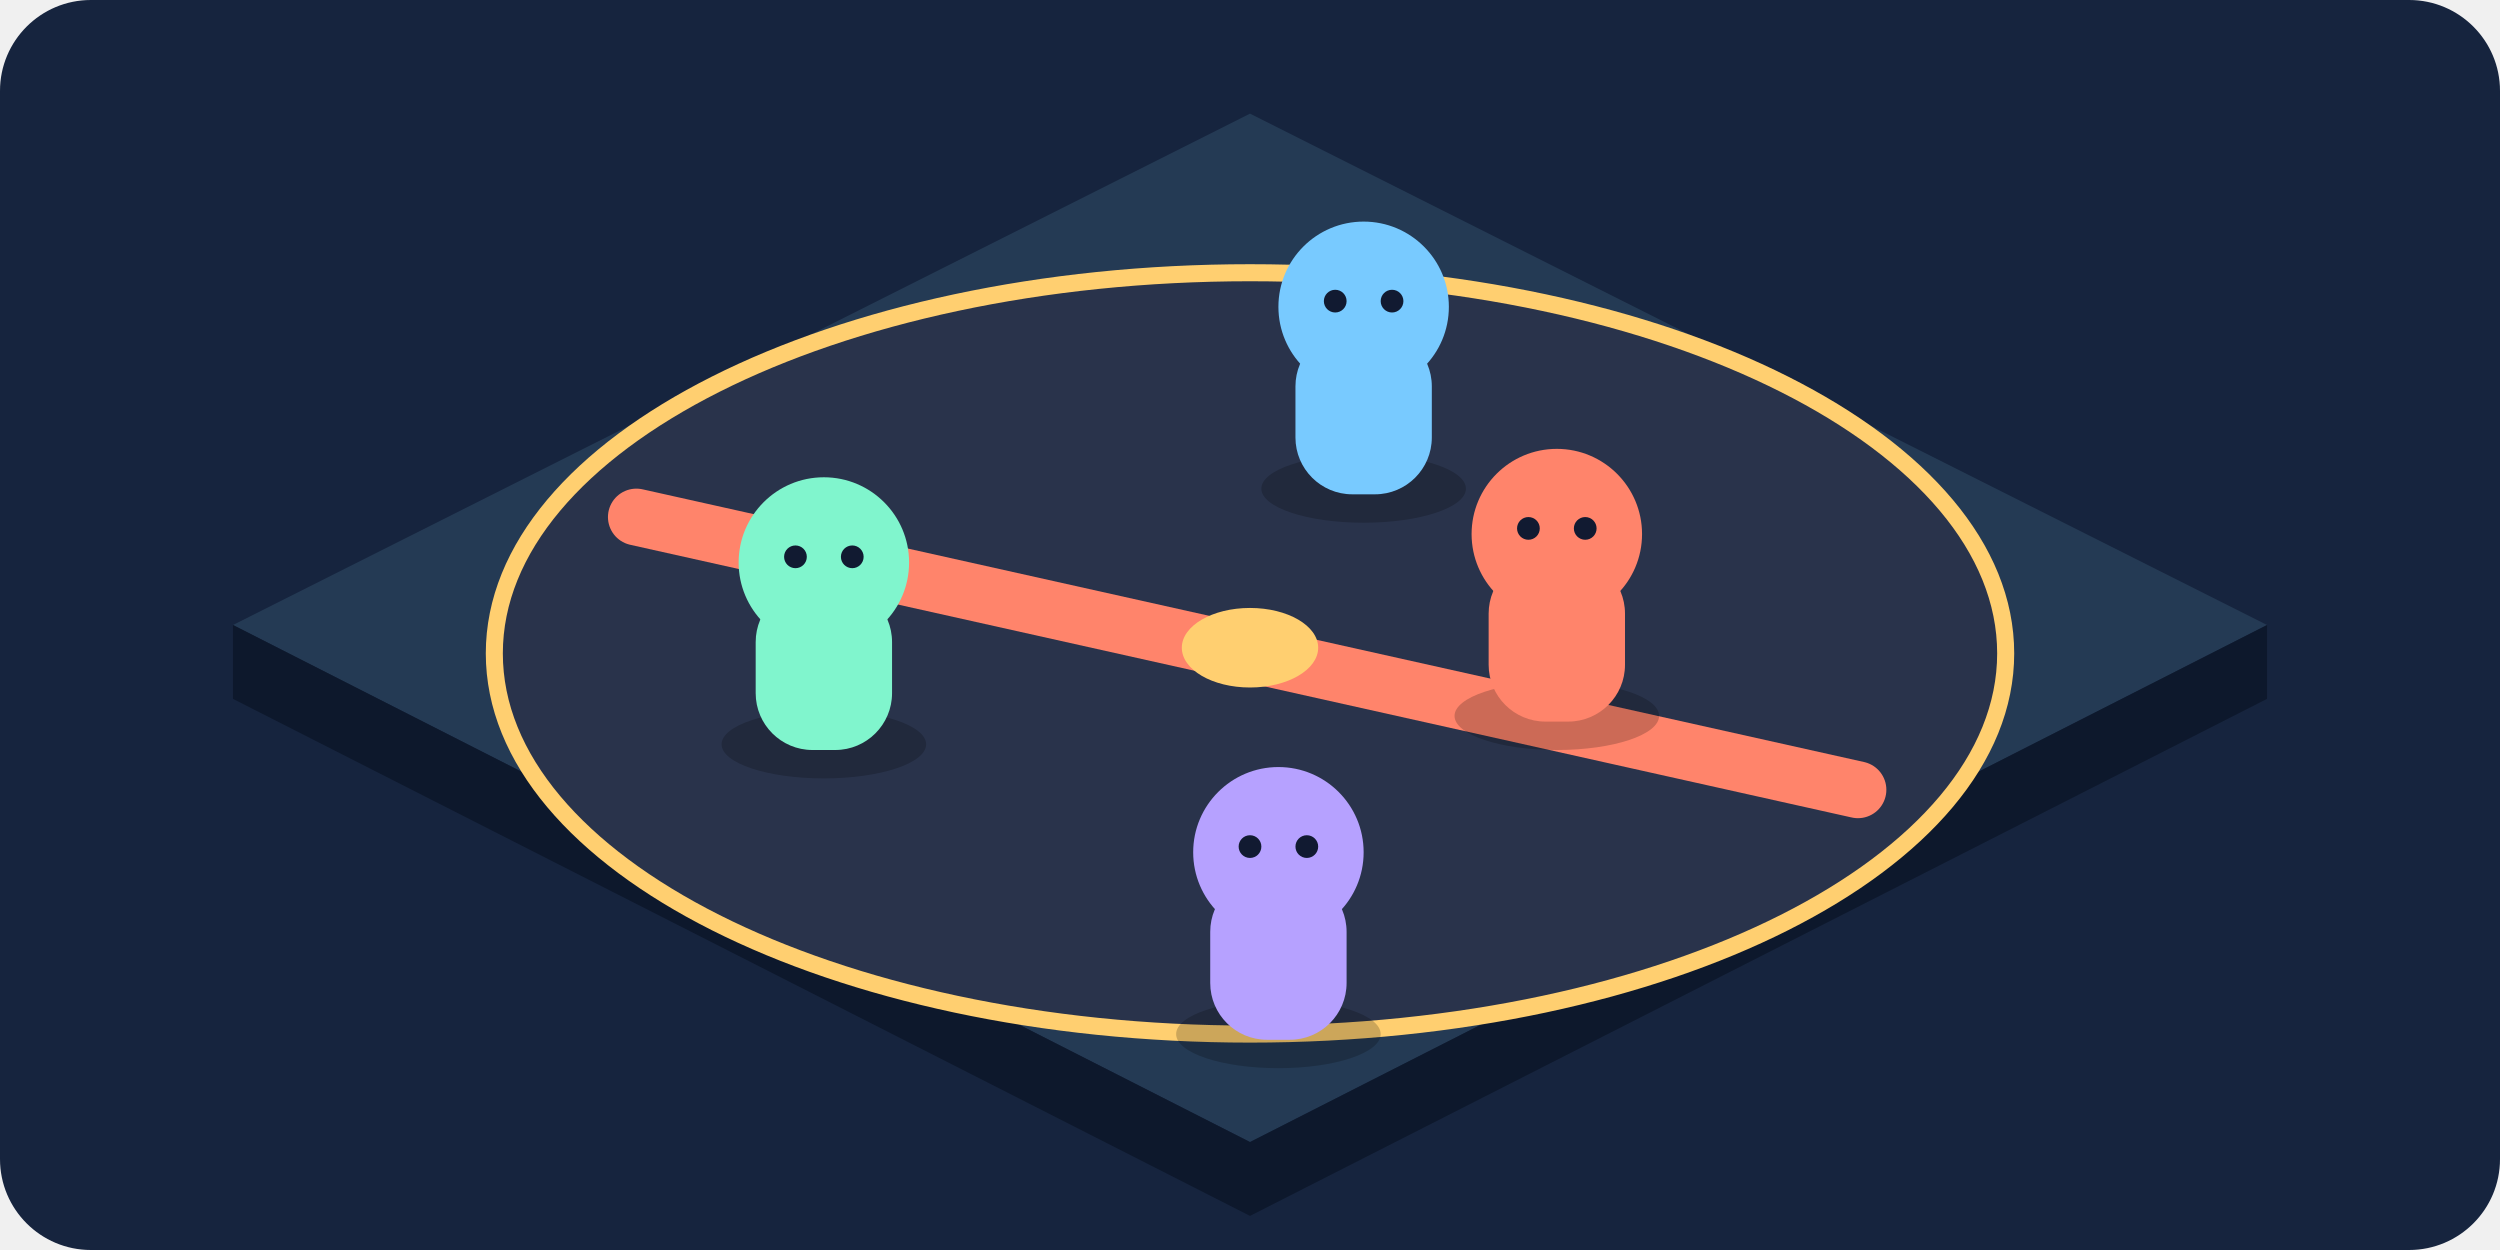
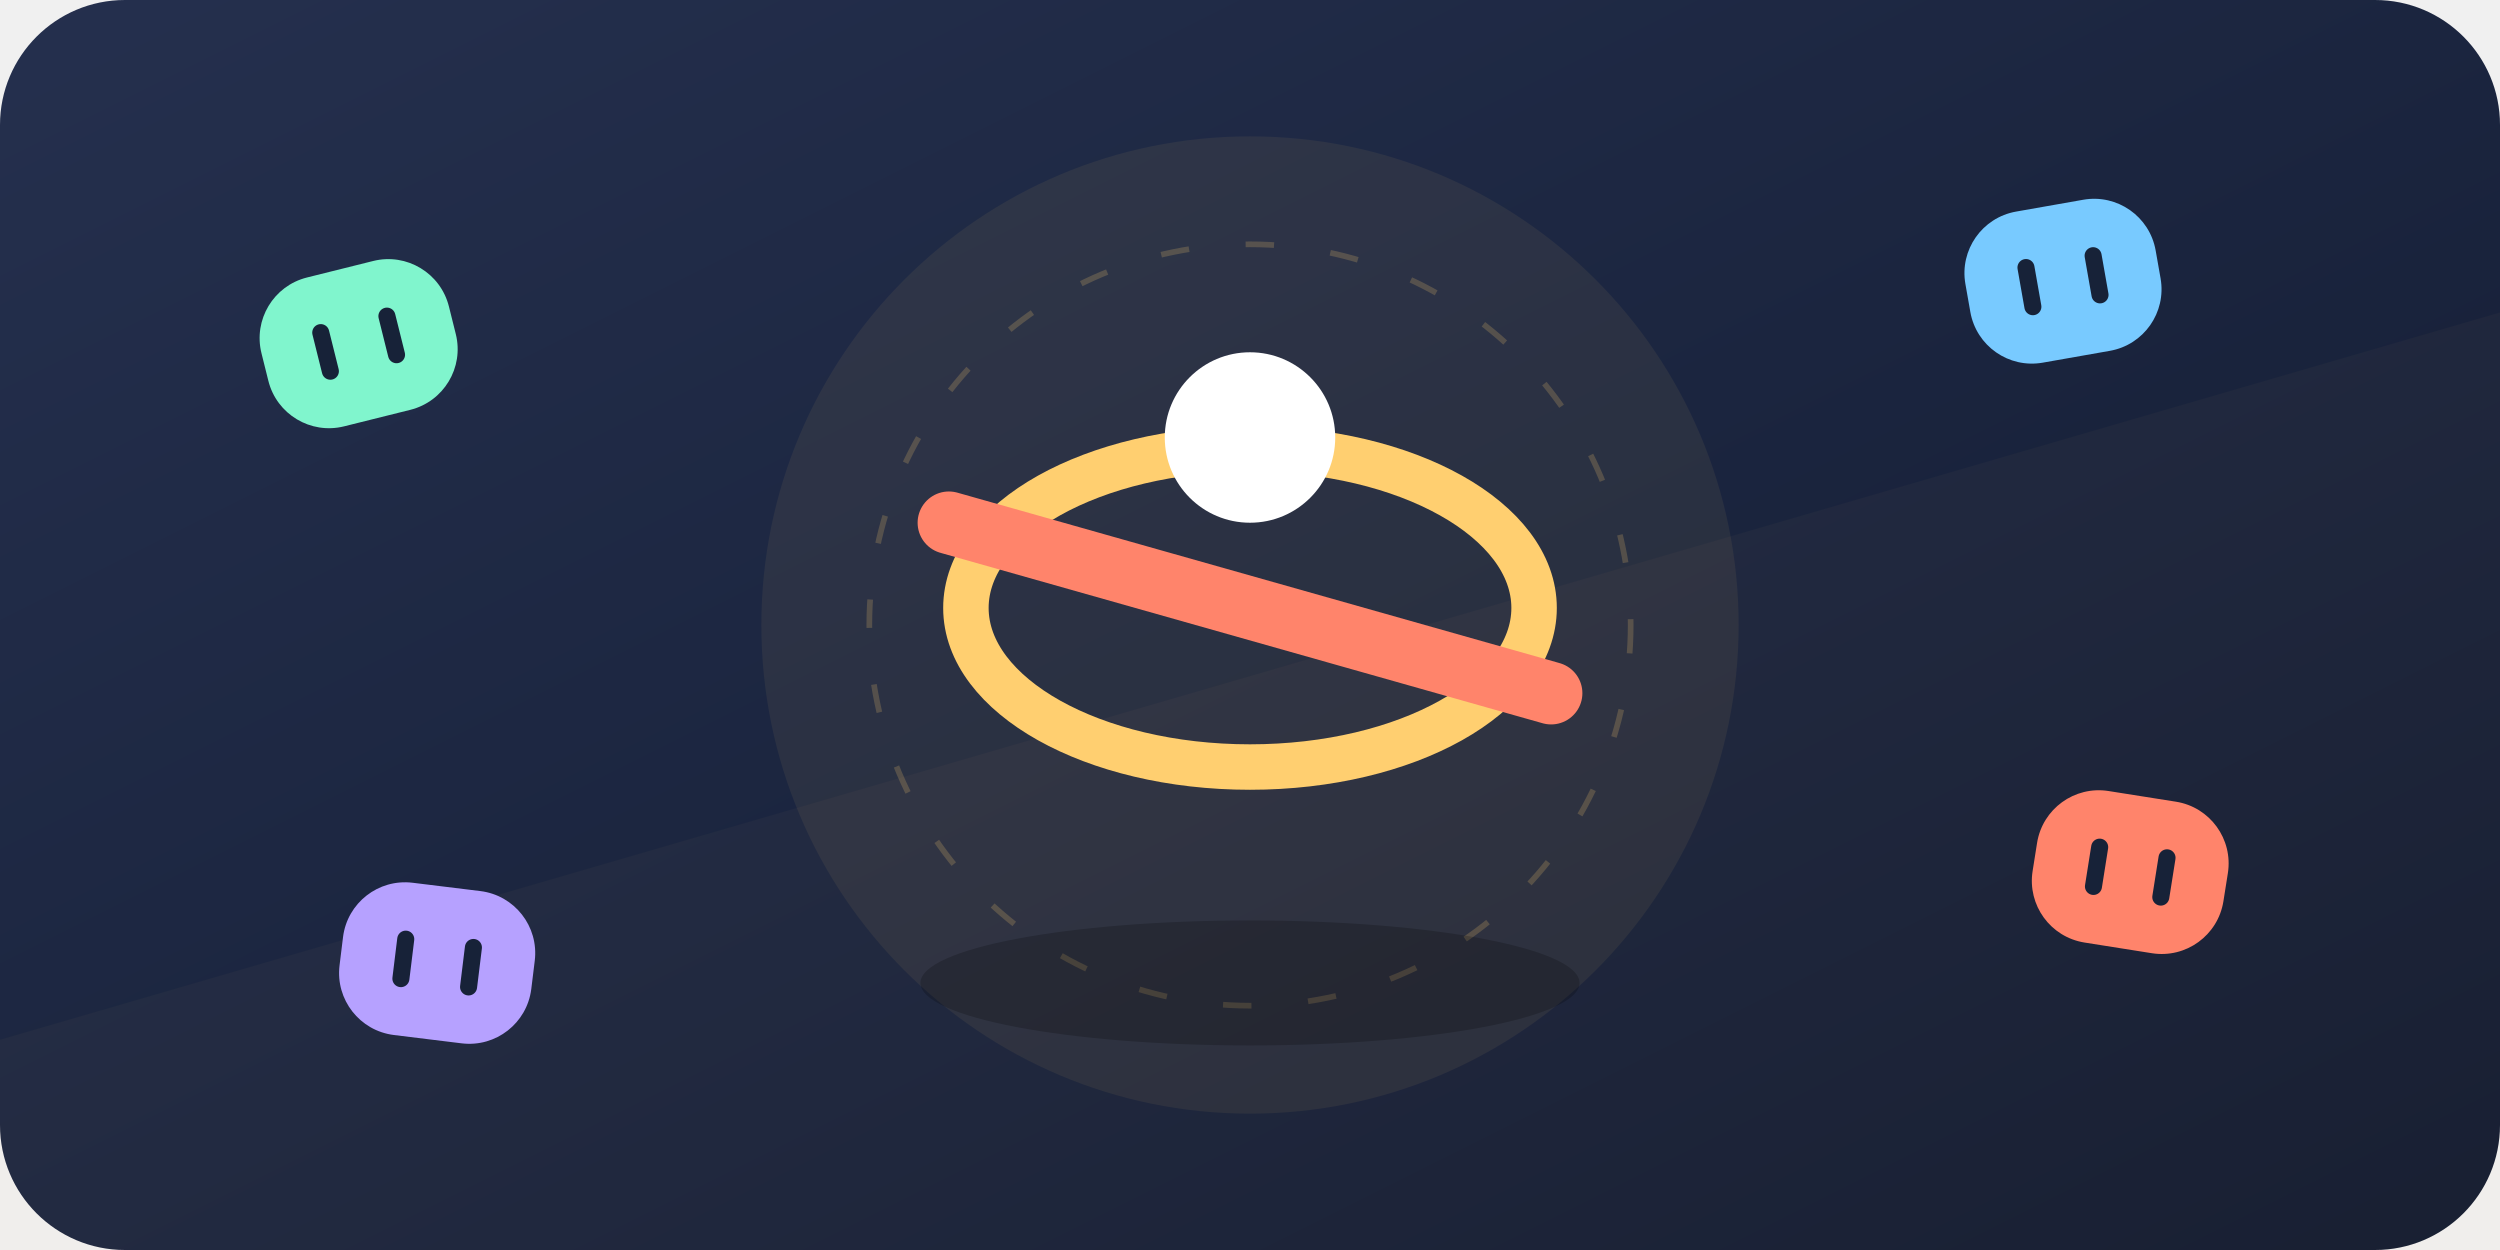
<svg xmlns="http://www.w3.org/2000/svg" width="440" height="220" viewBox="0 0 440 220">
-   <rect width="440" height="220" rx="16" fill="#16243e" />
-   <path d="M220 20 399 110 220 201 41 110Z" fill="#243a54" />
-   <path d="m41 110 179 91 179-91v13l-179 91-179-91Z" fill="#0d182c" />
-   <ellipse cx="220" cy="115" rx="133" ry="67" fill="#29334b" stroke="#ffcf70" stroke-width="3" />
-   <path d="m112 91 215 48" stroke="#ff846b" stroke-width="10" stroke-linecap="round" />
-   <ellipse cx="220" cy="114" rx="12" ry="7" fill="#ffcf70" />
-   <ellipse cx="145" cy="131" rx="18" ry="6" fill="#000" opacity=".2" />
-   <rect x="133" y="103" width="24" height="29" rx="10" fill="#80f5cd" />
-   <circle cx="145" cy="99" r="15" fill="#80f5cd" />
-   <circle cx="140" cy="98" r="2" fill="#111a31" />
-   <circle cx="150" cy="98" r="2" fill="#111a31" />
-   <ellipse cx="274" cy="126" rx="18" ry="6" fill="#000" opacity=".2" />
-   <rect x="262" y="98" width="24" height="29" rx="10" fill="#ff846b" />
-   <circle cx="274" cy="94" r="15" fill="#ff846b" />
-   <circle cx="269" cy="93" r="2" fill="#111a31" />
-   <circle cx="279" cy="93" r="2" fill="#111a31" />
-   <ellipse cx="225" cy="182" rx="18" ry="6" fill="#000" opacity=".2" />
-   <rect x="213" y="154" width="24" height="29" rx="10" fill="#b6a1ff" />
-   <circle cx="225" cy="150" r="15" fill="#b6a1ff" />
-   <circle cx="220" cy="149" r="2" fill="#111a31" />
-   <circle cx="230" cy="149" r="2" fill="#111a31" />
-   <ellipse cx="240" cy="86" rx="18" ry="6" fill="#000" opacity=".2" />
-   <rect x="228" y="58" width="24" height="29" rx="10" fill="#78caff" />
-   <circle cx="240" cy="54" r="15" fill="#78caff" />
-   <circle cx="235" cy="53" r="2" fill="#111a31" />
-   <circle cx="245" cy="53" r="2" fill="#111a31" />
+   <defs>
+     <linearGradient id="bg" x2="1" y2="1">
+       <stop stop-color="#25304e" />
+       <stop offset="1" stop-color="#111a30" />
+     </linearGradient>
+   </defs>
+   <rect width="440" height="220" rx="22" fill="url(#bg)" />
+   <path d="M0 183 440 55v165H0Z" fill="#ffcf70" opacity=".035" />
+   <circle cx="220" cy="110" r="86" fill="#ffcf70" opacity=".07" />
+   <circle cx="220" cy="110" r="67" fill="none" stroke="#ffcf70" opacity=".2" stroke-dasharray="5 10" />
+   <ellipse cx="220" cy="173" rx="58" ry="11" fill="#000" opacity=".2" />
+   <g transform="translate(220 107)">
+     <ellipse rx="50" ry="28" fill="none" stroke="#ffcf70" stroke-width="8" />
+     <path d="m-53-15 106 30" stroke="#ff846b" stroke-width="11" stroke-linecap="round" />
+     <circle cy="-30" r="15" fill="#fff" />
+   </g>
+   <g transform="translate(63 60) rotate(-14)">
+     <rect x="-17" y="-13" width="34" height="27" rx="11" fill="#80f5cd" />
+     <path d="M-6-3v7m12-7v7" stroke="#172238" stroke-width="3" stroke-linecap="round" />
+   </g>
+   <g transform="translate(375 153) rotate(9)">
+     <rect x="-17" y="-13" width="34" height="27" rx="11" fill="#ff846b" />
+     <path d="M-6-3v7m12-7v7" stroke="#172238" stroke-width="3" stroke-linecap="round" />
+   </g>
+   <g transform="translate(77 169) rotate(7)">
+     <rect x="-17" y="-13" width="34" height="27" rx="11" fill="#b6a1ff" />
+     <path d="M-6-3v7m12-7v7" stroke="#172238" stroke-width="3" stroke-linecap="round" />
+   </g>
+   <g transform="translate(363 49) rotate(-10)">
+     <rect x="-17" y="-13" width="34" height="27" rx="11" fill="#78caff" />
+     <path d="M-6-3v7m12-7v7" stroke="#172238" stroke-width="3" stroke-linecap="round" />
+   </g>
</svg>
